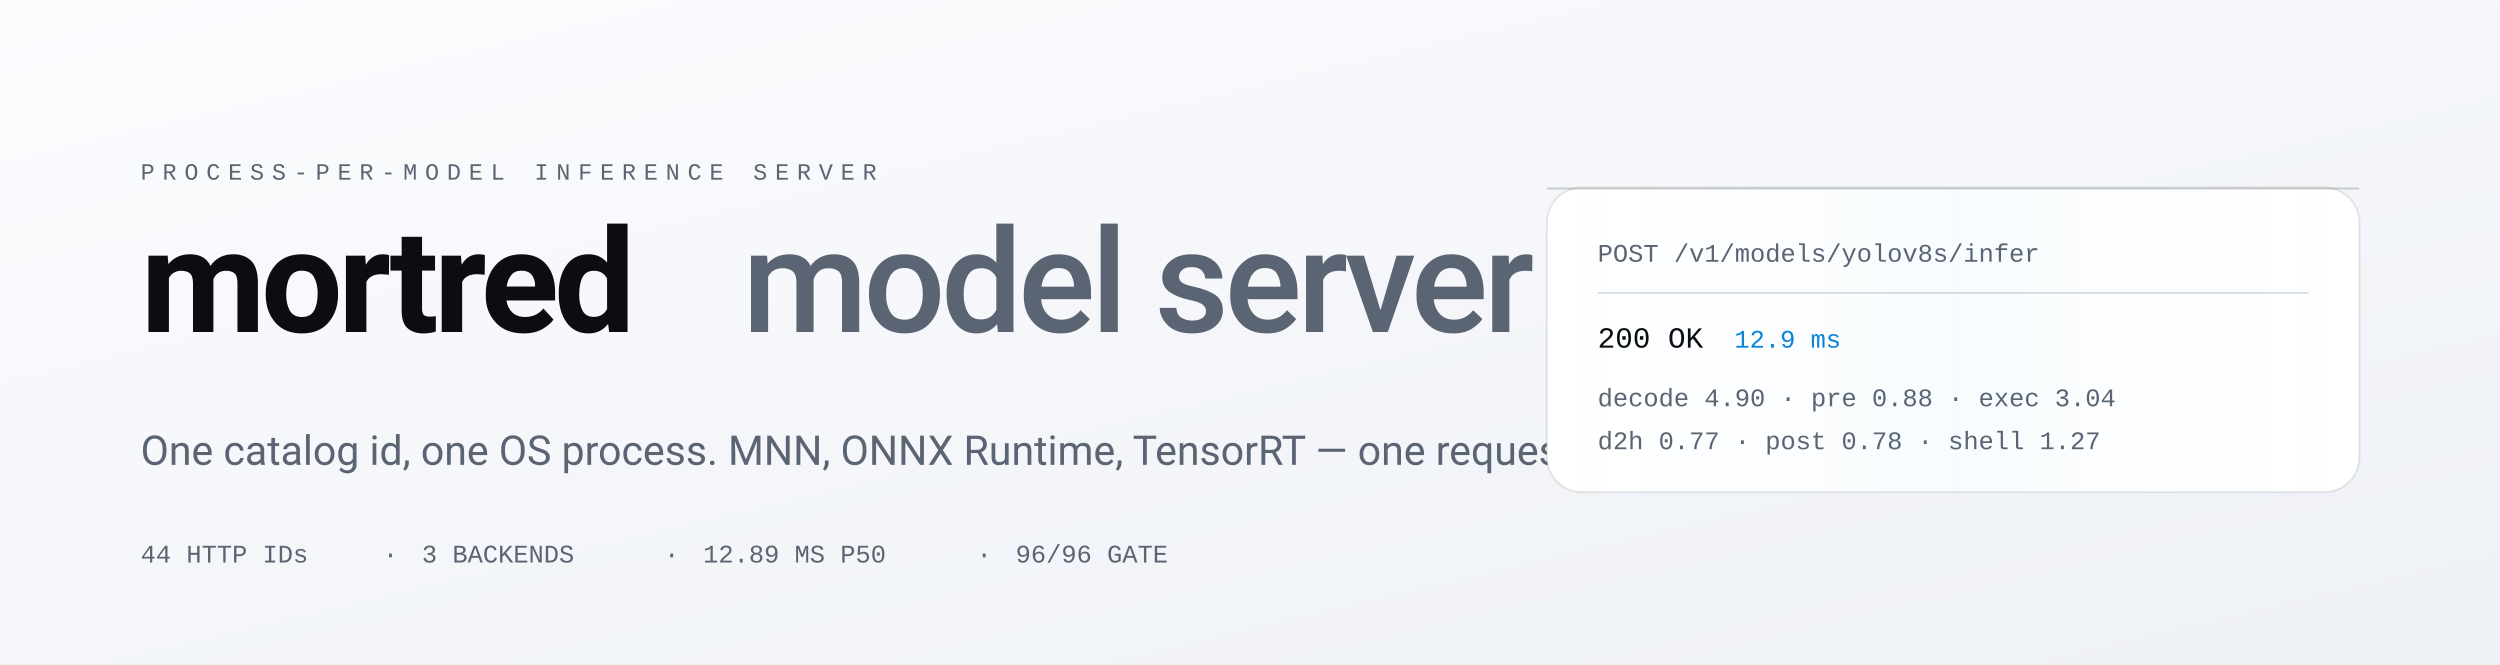
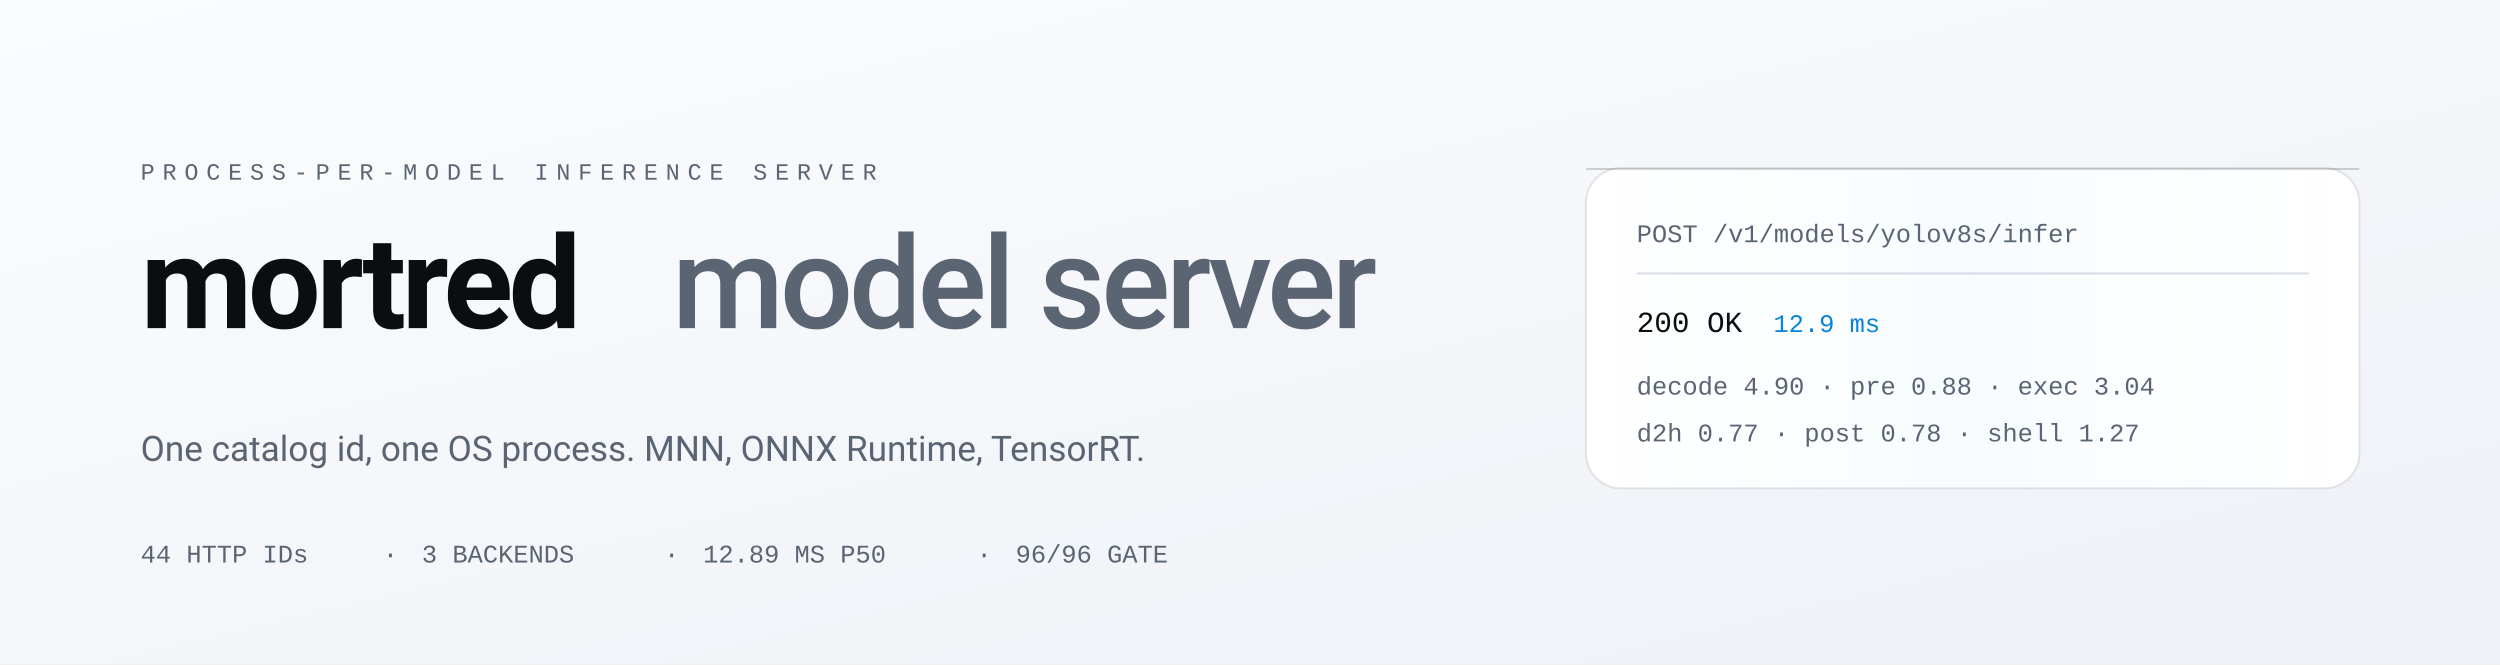
<svg xmlns="http://www.w3.org/2000/svg" viewBox="0 0 1280 340" width="1280" height="340" role="img">
  <defs>
    <linearGradient id="bg" x1="0" y1="0" x2="0.9" y2="1">
      <stop offset="0%" stop-color="#fbfcfe" />
      <stop offset="100%" stop-color="#eef1f6" />
    </linearGradient>
    <linearGradient id="sheen" x1="0" y1="0" x2="1" y2="0">
      <stop offset="0%" stop-color="#0b84d6" stop-opacity="0" />
      <stop offset="50%" stop-color="#0b84d6" stop-opacity="0.55" />
      <stop offset="100%" stop-color="#0b84d6" stop-opacity="0" />
      <animate attributeName="x1" values="-0.4;1.1" dur="7s" repeatCount="indefinite" />
      <animate attributeName="x2" values="0;1.5" dur="7s" repeatCount="indefinite" />
    </linearGradient>
  </defs>
  <rect width="1280" height="340" fill="url(#bg)" />
  <g font-family="ui-sans-serif,-apple-system,'Segoe UI',Roboto,Helvetica,Arial,sans-serif">
    <text x="72" y="92" fill="#5b6472" font-size="12" letter-spacing="4" font-family="ui-monospace,SFMono-Regular,Menlo,Consolas,'Liberation Mono',monospace">PROCESS-PER-MODEL INFERENCE SERVER</text>
-     <text x="72" y="170" fill="#0b0d10" font-size="74" font-weight="700" letter-spacing="-2.4">mortred</text>
-     <text x="380" y="170" fill="#5b6472" font-size="74" font-weight="500" letter-spacing="-2.4">model server</text>
-     <rect x="72" y="196" width="0" height="2" fill="#0b84d6">
+     <text x="72" y="168" fill="#0b0d10" font-size="66" font-weight="700" letter-spacing="-2.2">mortred</text>
+     <text x="344" y="168" fill="#5b6472" font-size="66" font-weight="500" letter-spacing="-2.2">model server</text>
+     <rect x="72" y="192" width="0" height="2" fill="#0b84d6">
      <animate attributeName="width" values="0;220" dur="1.2s" fill="freeze" />
    </rect>
-     <text x="72" y="238" fill="#5b6472" font-size="21">One catalog id, one OS process. MNN, ONNX Runtime, TensorRT — one request envelope.</text>
+     <text x="72" y="236" fill="#5b6472" font-size="18">One catalog id, one OS process. MNN, ONNX Runtime, TensorRT.</text>
    <g font-family="ui-monospace,SFMono-Regular,Menlo,Consolas,'Liberation Mono',monospace" font-size="13" fill="#5b6472">
      <text x="72" y="288">44 HTTP IDs</text>
      <text x="196" y="288">·</text>
      <text x="216" y="288">3 BACKENDS</text>
      <text x="340" y="288">·</text>
      <text x="360" y="288">12.89 MS P50</text>
      <text x="500" y="288">·</text>
      <text x="520" y="288">96/96 GATE</text>
    </g>
  </g>
  <g>
-     <g transform="translate(792,96)">
-       <rect x="0" y="0" width="416" height="156" rx="18" fill="#ffffff" fill-opacity="1" stroke="#0b0d10" stroke-opacity="0.10" />
-       <rect x="0" y="0" width="416" height="1" rx="0.5" fill="#0b0d10" fill-opacity="0.18" />
+     <g transform="translate(812,86)">
+       <rect x="0" y="0" width="396" height="164" rx="18" fill="#ffffff" fill-opacity="1" stroke="#0b0d10" stroke-opacity="0.10" />
+       <rect x="0" y="0" width="396" height="1" rx="0.5" fill="#0b0d10" fill-opacity="0.18" />
      <g font-family="ui-monospace,SFMono-Regular,Menlo,Consolas,'Liberation Mono',monospace" font-size="13" fill="#5b6472">
        <text x="26" y="38">POST /v1/models/yolov8s/infer</text>
-         <line x1="26" y1="54" x2="390" y2="54" stroke="#d9dee7" />
-         <text x="26" y="82" fill="#0b0d10" font-size="15">200 OK</text>
-         <text x="96" y="82" fill="#0b84d6">12.9 ms</text>
-         <text x="26" y="112">decode 4.90 · pre 0.88 · exec 3.04</text>
-         <text x="26" y="134">d2h 0.77 · post 0.78 · shell 1.27</text>
+         <line x1="26" y1="54" x2="370" y2="54" stroke="#d9dee7" />
+         <text x="26" y="84" fill="#0b0d10" font-size="15">200 OK</text>
+         <text x="96" y="84" fill="#0b84d6">12.9 ms</text>
+         <rect x="164" y="70" width="8" height="16" fill="#0b84d6" opacity="0">
+           <animate attributeName="opacity" values="0;1;0" dur="1.1s" repeatCount="indefinite" />
+         </rect>
+         <text x="26" y="116">decode 4.90 · pre 0.88 · exec 3.04</text>
+         <text x="26" y="140">d2h 0.77 · post 0.78 · shell 1.27</text>
      </g>
-       <rect x="0" y="0" width="416" height="156" rx="18" fill="url(#sheen)" opacity="0.05" />
-       <animateTransform attributeName="transform" type="translate" values="792,96;792,90;792,96" dur="6s" repeatCount="indefinite" />
+       <rect x="0" y="0" width="396" height="164" rx="18" fill="url(#sheen)" opacity="0.05" />
+       <animateTransform attributeName="transform" type="translate" values="812,86;812,81;812,86" dur="6s" repeatCount="indefinite" />
    </g>
  </g>
</svg>
